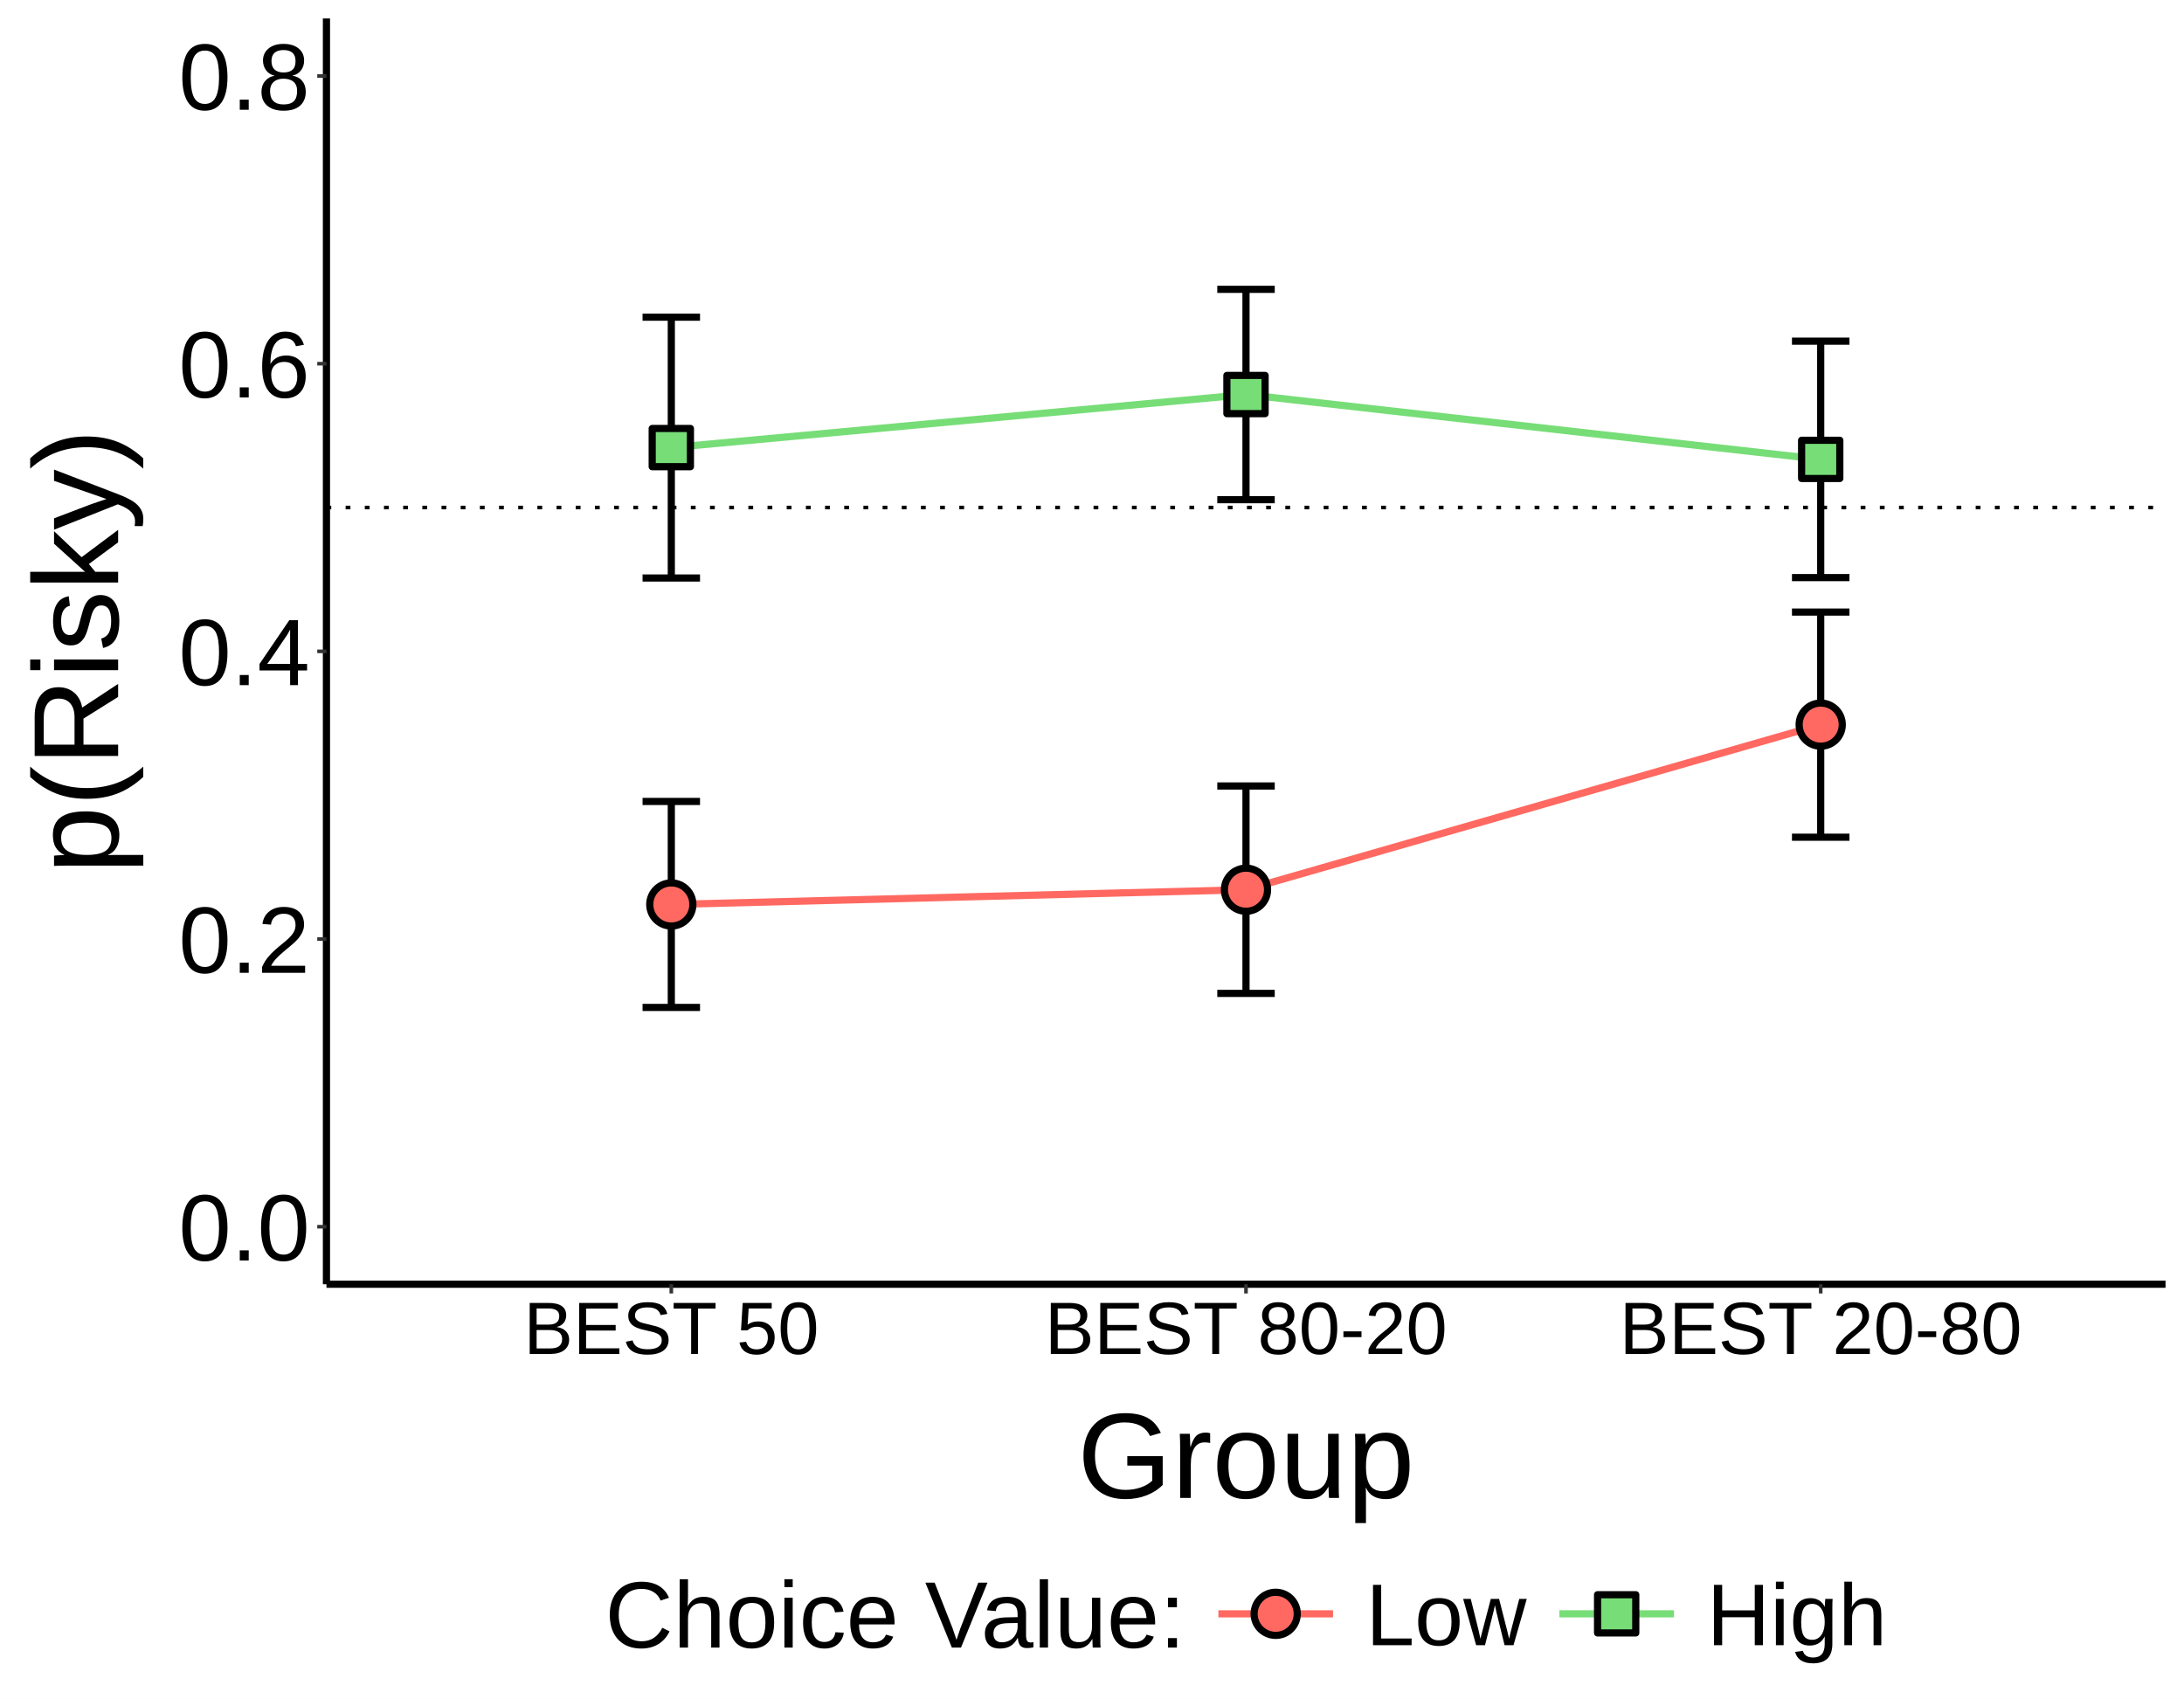
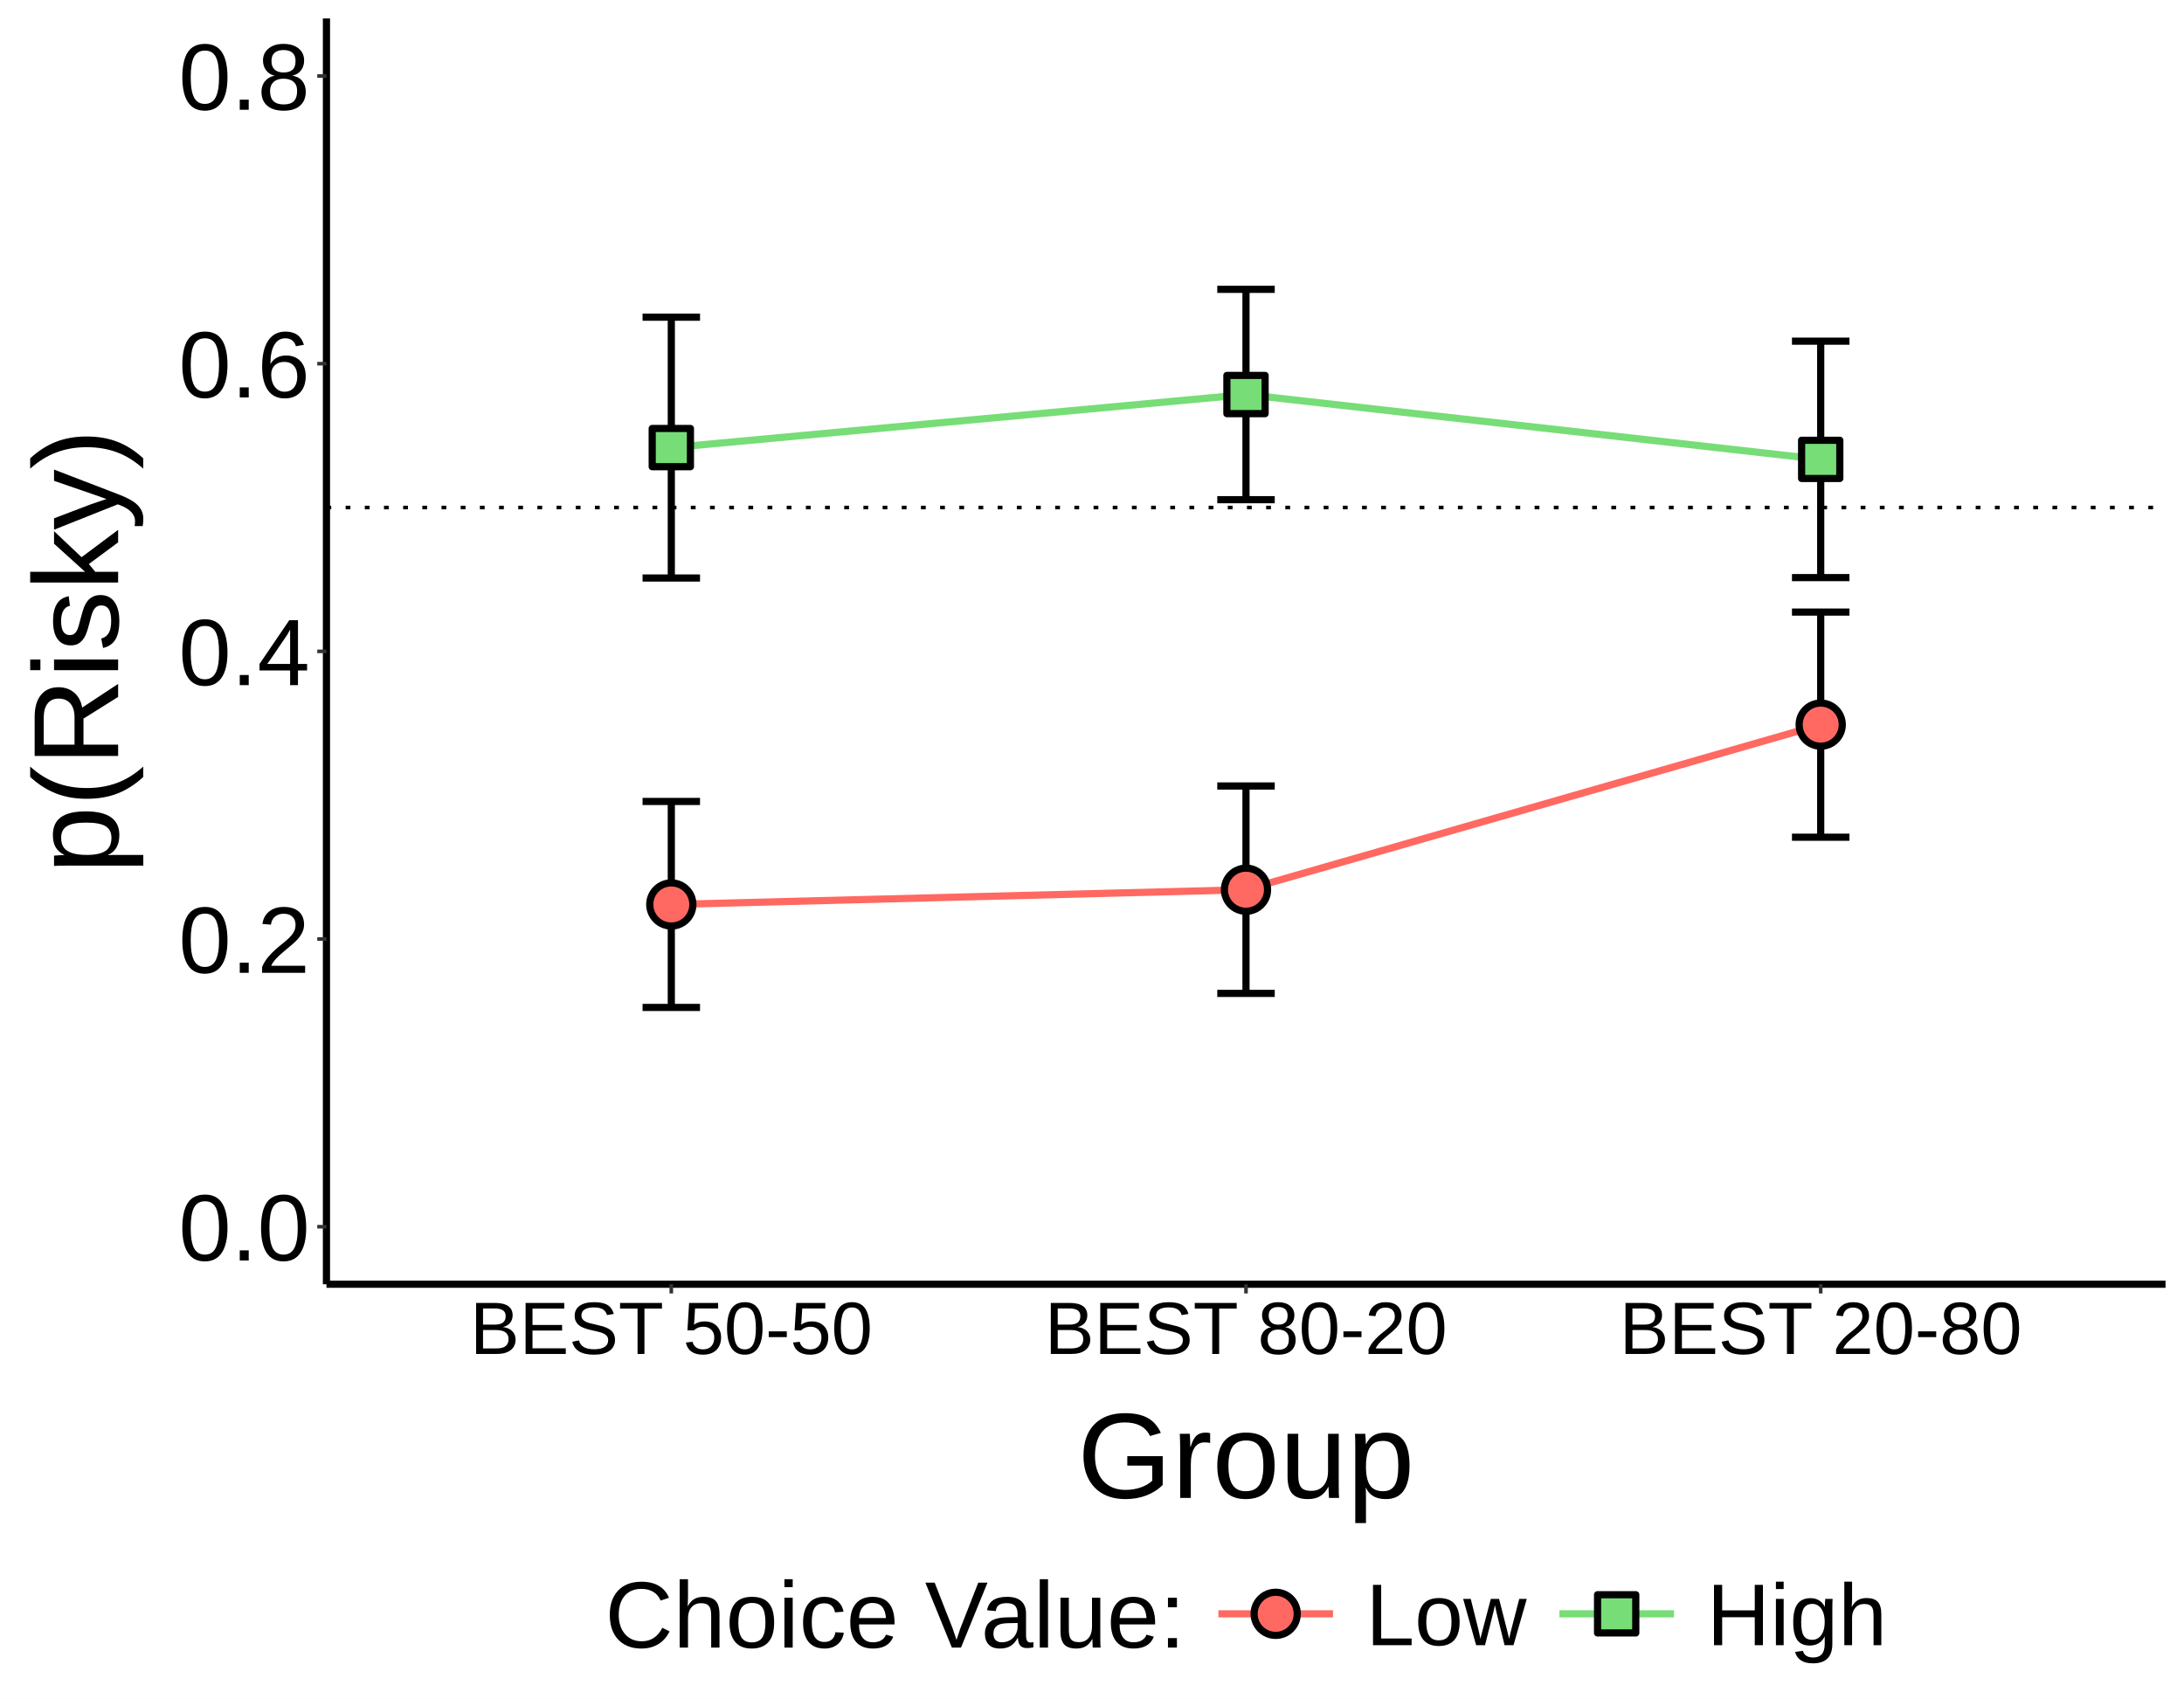
<svg xmlns="http://www.w3.org/2000/svg" class="svglite" width="648.00pt" height="504.00pt" viewBox="0 0 648.00 504.00">
  <defs>
    <style type="text/css">
    .svglite line, .svglite polyline, .svglite polygon, .svglite path, .svglite rect, .svglite circle {
      fill: none;
      stroke: #000000;
      stroke-linecap: round;
      stroke-linejoin: round;
      stroke-miterlimit: 10.00;
    }
    .svglite text {
      white-space: pre;
    }
  </style>
  </defs>
  <rect width="100%" height="100%" style="stroke: none; fill: #FFFFFF;" />
  <defs>
    <clipPath id="cpMC4wMHw2NDguMDB8MC4wMHw1MDQuMDA=">
      <rect x="0.00" y="0.00" width="648.00" height="504.00" />
    </clipPath>
  </defs>
  <g clip-path="url(#cpMC4wMHw2NDguMDB8MC4wMHw1MDQuMDA=)">
    <rect x="0.00" y="0.00" width="648.00" height="504.00" style="stroke-width: 1.07; stroke: #FFFFFF; fill: #FFFFFF;" />
  </g>
  <defs>
    <clipPath id="cpOTYuODZ8NjQyLjUyfDUuNDh8MzgxLjA3">
      <rect x="96.86" y="5.48" width="545.66" height="375.59" />
    </clipPath>
  </defs>
  <g clip-path="url(#cpOTYuODZ8NjQyLjUyfDUuNDh8MzgxLjA3)">
    <rect x="96.86" y="5.48" width="545.66" height="375.59" style="stroke-width: 1.07; stroke: none; fill: #FFFFFF;" />
    <line x1="96.86" y1="150.60" x2="642.52" y2="150.60" style="stroke-width: 1.07; stroke-dasharray: 1.42,4.27; stroke-linecap: butt;" />
    <polyline points="199.18,268.38 369.69,264.00 540.21,215.02 " style="stroke-width: 2.13; stroke: #FF6961; stroke-linecap: butt;" />
    <polyline points="199.18,132.81 369.69,117.07 540.21,136.31 " style="stroke-width: 2.13; stroke: #77DD77; stroke-linecap: butt;" />
    <polyline points="190.65,237.82 207.70,237.82 " style="stroke-width: 2.13; stroke-linecap: butt;" />
    <polyline points="199.18,237.82 199.18,298.93 " style="stroke-width: 2.13; stroke-linecap: butt;" />
    <polyline points="190.65,298.93 207.70,298.93 " style="stroke-width: 2.13; stroke-linecap: butt;" />
    <polyline points="361.17,233.23 378.22,233.23 " style="stroke-width: 2.13; stroke-linecap: butt;" />
    <polyline points="369.69,233.23 369.69,294.77 " style="stroke-width: 2.13; stroke-linecap: butt;" />
    <polyline points="361.17,294.77 378.22,294.77 " style="stroke-width: 2.13; stroke-linecap: butt;" />
    <polyline points="531.68,181.62 548.74,181.62 " style="stroke-width: 2.13; stroke-linecap: butt;" />
    <polyline points="540.21,181.62 540.21,248.43 " style="stroke-width: 2.13; stroke-linecap: butt;" />
    <polyline points="531.68,248.43 548.74,248.43 " style="stroke-width: 2.13; stroke-linecap: butt;" />
    <polyline points="190.65,94.11 207.70,94.11 " style="stroke-width: 2.13; stroke-linecap: butt;" />
    <polyline points="199.18,94.11 199.18,171.51 " style="stroke-width: 2.13; stroke-linecap: butt;" />
    <polyline points="190.65,171.51 207.70,171.51 " style="stroke-width: 2.13; stroke-linecap: butt;" />
    <polyline points="361.17,85.86 378.22,85.86 " style="stroke-width: 2.13; stroke-linecap: butt;" />
    <polyline points="369.69,85.86 369.69,148.27 " style="stroke-width: 2.13; stroke-linecap: butt;" />
    <polyline points="361.17,148.27 378.22,148.27 " style="stroke-width: 2.13; stroke-linecap: butt;" />
    <polyline points="531.68,101.23 548.74,101.23 " style="stroke-width: 2.13; stroke-linecap: butt;" />
    <polyline points="540.21,101.23 540.21,171.39 " style="stroke-width: 2.13; stroke-linecap: butt;" />
    <polyline points="531.68,171.39 548.74,171.39 " style="stroke-width: 2.13; stroke-linecap: butt;" />
    <circle cx="199.18" cy="268.38" r="6.40" style="stroke-width: 2.13; fill: #FF6961;" />
    <circle cx="369.69" cy="264.00" r="6.40" style="stroke-width: 2.13; fill: #FF6961;" />
    <circle cx="540.21" cy="215.02" r="6.40" style="stroke-width: 2.13; fill: #FF6961;" />
    <rect x="193.51" y="127.14" width="11.34" height="11.34" style="stroke-width: 2.13; fill: #77DD77;" />
    <rect x="364.02" y="111.40" width="11.34" height="11.34" style="stroke-width: 2.13; fill: #77DD77;" />
    <rect x="534.54" y="130.64" width="11.34" height="11.34" style="stroke-width: 2.13; fill: #77DD77;" />
  </g>
  <g clip-path="url(#cpMC4wMHw2NDguMDB8MC4wMHw1MDQuMDA=)">
    <polyline points="96.86,381.07 96.86,5.48 " style="stroke-width: 2.13; stroke-linecap: butt;" />
    <text x="91.93" y="374.02" text-anchor="end" style="font-size: 28.00px; font-family: &quot;Arial&quot;;" textLength="38.92px" lengthAdjust="spacingAndGlyphs">0.0</text>
    <text x="91.93" y="288.66" text-anchor="end" style="font-size: 28.00px; font-family: &quot;Arial&quot;;" textLength="38.92px" lengthAdjust="spacingAndGlyphs">0.2</text>
    <text x="91.93" y="203.30" text-anchor="end" style="font-size: 28.00px; font-family: &quot;Arial&quot;;" textLength="38.92px" lengthAdjust="spacingAndGlyphs">0.4</text>
    <text x="91.93" y="117.94" text-anchor="end" style="font-size: 28.00px; font-family: &quot;Arial&quot;;" textLength="38.92px" lengthAdjust="spacingAndGlyphs">0.6</text>
    <text x="91.93" y="32.57" text-anchor="end" style="font-size: 28.00px; font-family: &quot;Arial&quot;;" textLength="38.92px" lengthAdjust="spacingAndGlyphs">0.8</text>
    <polyline points="94.13,364.00 96.86,364.00 " style="stroke-width: 1.07; stroke: #333333; stroke-linecap: butt;" />
    <polyline points="94.13,278.64 96.86,278.64 " style="stroke-width: 1.07; stroke: #333333; stroke-linecap: butt;" />
    <polyline points="94.13,193.28 96.86,193.28 " style="stroke-width: 1.07; stroke: #333333; stroke-linecap: butt;" />
    <polyline points="94.13,107.91 96.86,107.91 " style="stroke-width: 1.07; stroke: #333333; stroke-linecap: butt;" />
    <polyline points="94.13,22.55 96.86,22.55 " style="stroke-width: 1.07; stroke: #333333; stroke-linecap: butt;" />
    <polyline points="96.86,381.07 642.52,381.07 " style="stroke-width: 2.13; stroke-linecap: butt;" />
    <polyline points="199.18,383.81 199.18,381.07 " style="stroke-width: 1.07; stroke: #333333; stroke-linecap: butt;" />
    <polyline points="369.69,383.81 369.69,381.07 " style="stroke-width: 1.07; stroke: #333333; stroke-linecap: butt;" />
    <polyline points="540.21,383.81 540.21,381.07 " style="stroke-width: 1.07; stroke: #333333; stroke-linecap: butt;" />
-     <text x="199.18" y="401.76" text-anchor="middle" style="font-size: 22.00px; font-family: &quot;Arial&quot;;" textLength="87.66px" lengthAdjust="spacingAndGlyphs">BEST 50</text>
+     <text x="199.18" y="401.76" text-anchor="middle" style="font-size: 22.00px; font-family: &quot;Arial&quot;;" textLength="119.47px" lengthAdjust="spacingAndGlyphs">BEST 50-50</text>
    <text x="369.69" y="401.76" text-anchor="middle" style="font-size: 22.00px; font-family: &quot;Arial&quot;;" textLength="119.47px" lengthAdjust="spacingAndGlyphs">BEST 80-20</text>
    <text x="540.21" y="401.76" text-anchor="middle" style="font-size: 22.00px; font-family: &quot;Arial&quot;;" textLength="119.47px" lengthAdjust="spacingAndGlyphs">BEST 20-80</text>
    <text x="369.69" y="444.47" text-anchor="middle" style="font-size: 36.00px; font-family: &quot;Arial&quot;;" textLength="100.06px" lengthAdjust="spacingAndGlyphs">Group</text>
    <text transform="translate(35.05,193.28) rotate(-90)" text-anchor="middle" style="font-size: 36.00px; font-family: &quot;Arial&quot;;" textLength="132.00px" lengthAdjust="spacingAndGlyphs">p(Risky)</text>
    <rect x="174.02" y="459.22" width="391.34" height="39.31" style="stroke-width: 0.75; stroke: #FFFFFF; fill: #FFFFFF;" />
    <text x="265.63" y="488.89" text-anchor="middle" style="font-size: 28.00px; font-family: &quot;Arial&quot;;" textLength="172.26px" lengthAdjust="spacingAndGlyphs">Choice Value:</text>
    <rect x="357.24" y="464.69" width="42.52" height="28.35" style="stroke-width: 1.07; stroke: none; fill: #FFFFFF;" />
    <line x1="361.50" y1="478.87" x2="395.51" y2="478.87" style="stroke-width: 2.13; stroke: #FF6961; stroke-linecap: butt;" />
    <circle cx="378.50" cy="478.87" r="6.40" style="stroke-width: 2.13; fill: #FF6961;" />
    <rect x="458.42" y="464.69" width="42.52" height="28.35" style="stroke-width: 1.07; stroke: none; fill: #FFFFFF;" />
    <line x1="462.67" y1="478.87" x2="496.68" y2="478.87" style="stroke-width: 2.13; stroke: #77DD77; stroke-linecap: butt;" />
    <rect x="474.00" y="473.20" width="11.34" height="11.34" style="stroke-width: 2.13; fill: #77DD77;" />
    <text x="405.24" y="488.17" style="font-size: 26.00px; font-family: &quot;Arial&quot;;" textLength="47.69px" lengthAdjust="spacingAndGlyphs">Low</text>
    <text x="506.41" y="488.17" style="font-size: 26.00px; font-family: &quot;Arial&quot;;" textLength="53.47px" lengthAdjust="spacingAndGlyphs">High</text>
  </g>
</svg>
